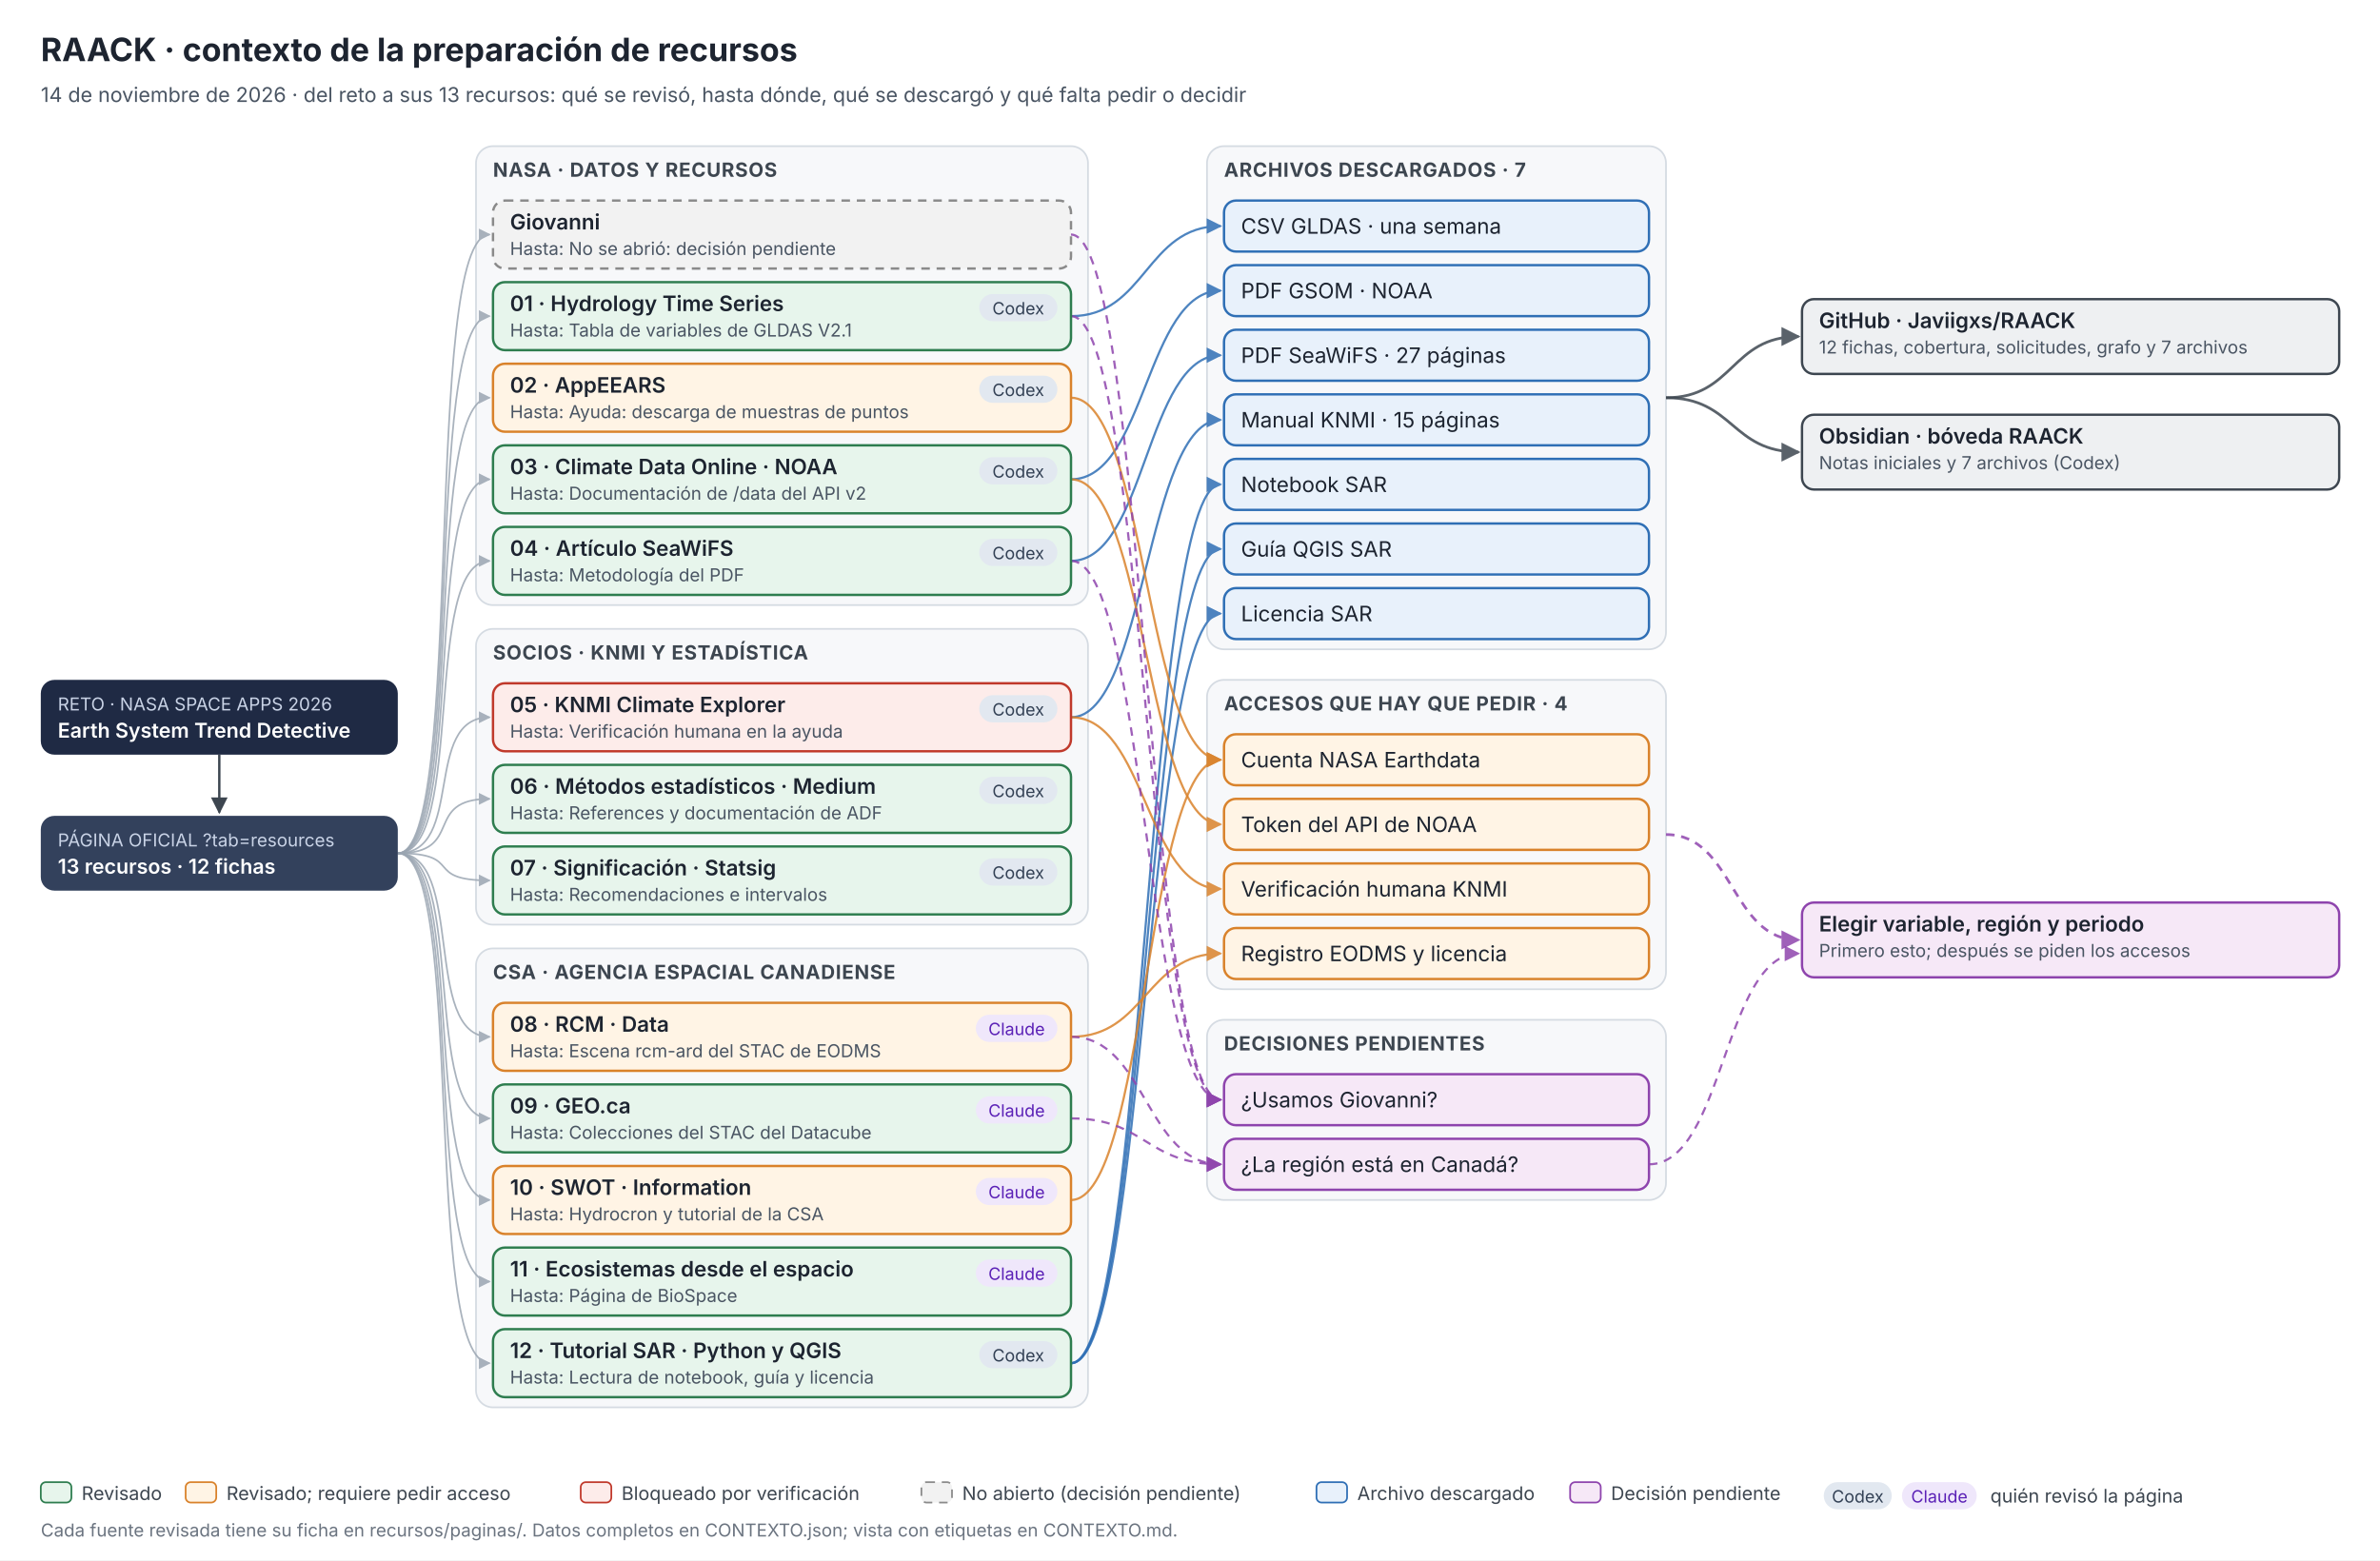
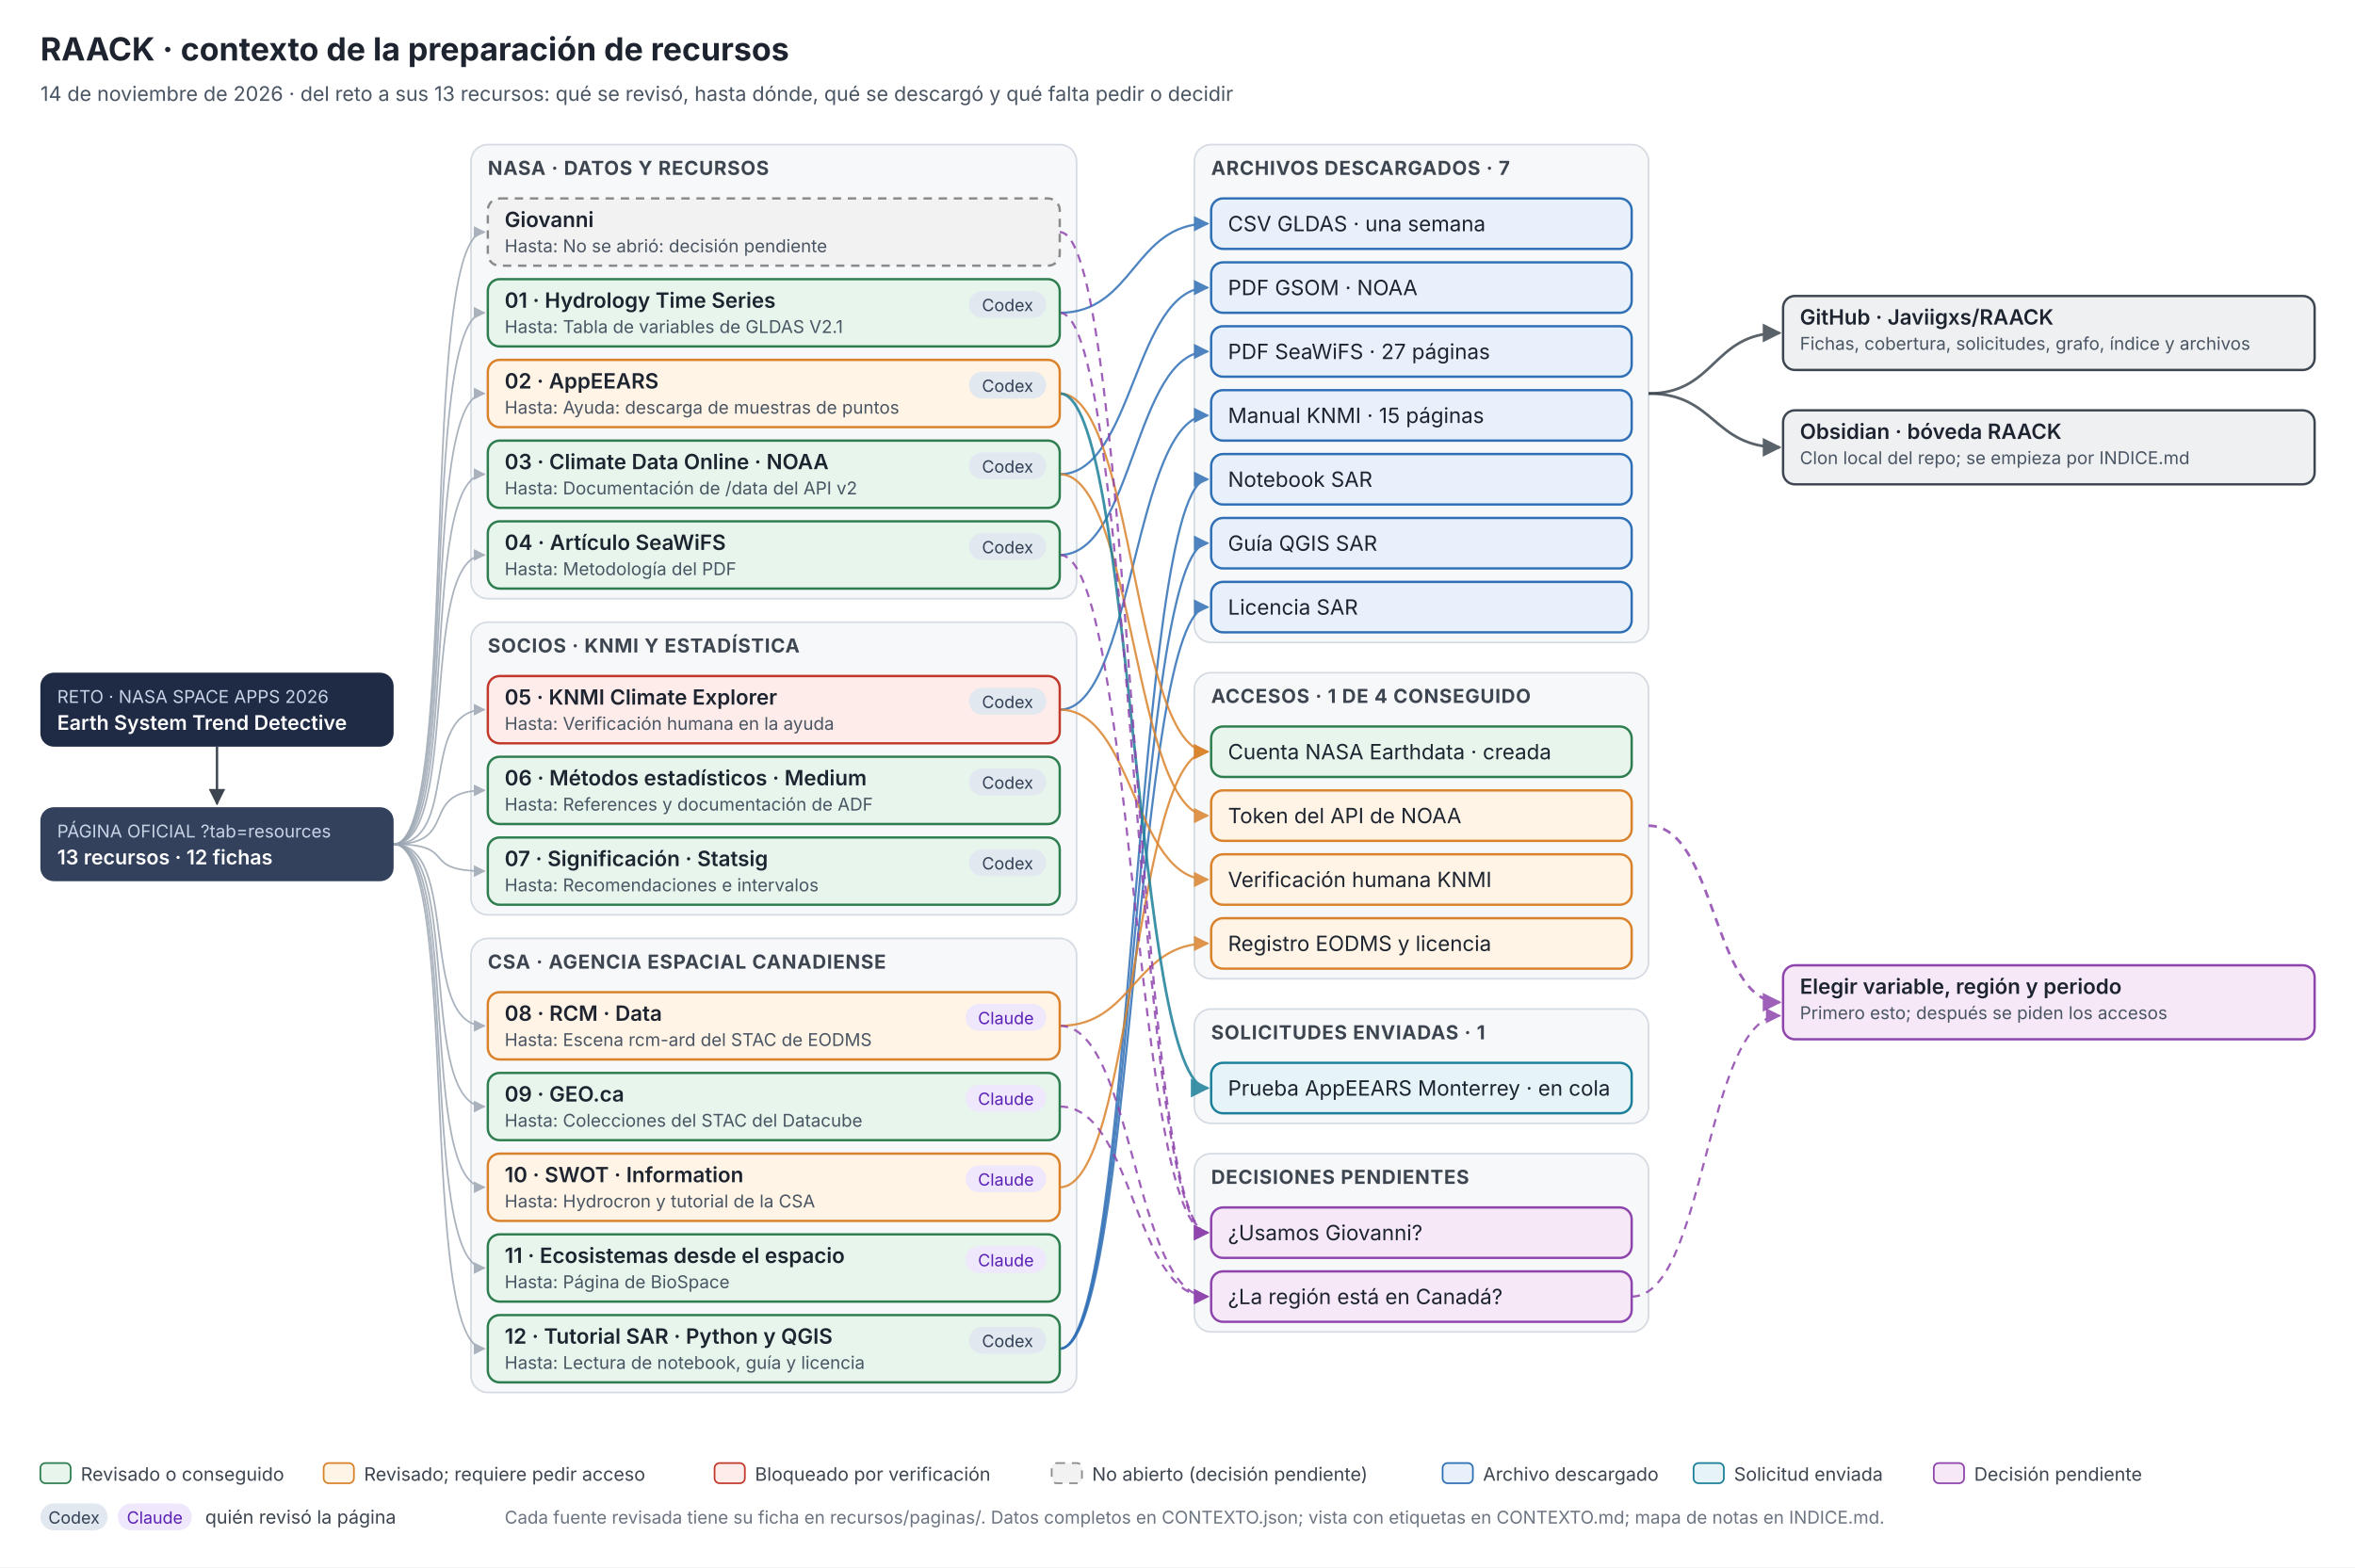
- <svg xmlns="http://www.w3.org/2000/svg" width="1400" height="918" viewBox="0 0 1400 918" font-family="Inter, 'Segoe UI', Helvetica, Arial, sans-serif">
+ <svg xmlns="http://www.w3.org/2000/svg" width="1400" height="932" viewBox="0 0 1400 932" font-family="Inter, 'Segoe UI', Helvetica, Arial, sans-serif">
  <defs>
+     <marker id="f-1b7f99" viewBox="0 0 10 10" refX="9" refY="5" markerWidth="7" markerHeight="7" orient="auto-start-reverse">
+       <path d="M0,0 L10,5 L0,10 z" fill="#1b7f99" />
+     </marker>
    <marker id="f-2f6fb5" viewBox="0 0 10 10" refX="9" refY="5" markerWidth="7" markerHeight="7" orient="auto-start-reverse">
      <path d="M0,0 L10,5 L0,10 z" fill="#2f6fb5" />
    </marker>
    <marker id="f-3d4650" viewBox="0 0 10 10" refX="9" refY="5" markerWidth="7" markerHeight="7" orient="auto-start-reverse">
      <path d="M0,0 L10,5 L0,10 z" fill="#3d4650" />
    </marker>
    <marker id="f-8e44ad" viewBox="0 0 10 10" refX="9" refY="5" markerWidth="7" markerHeight="7" orient="auto-start-reverse">
      <path d="M0,0 L10,5 L0,10 z" fill="#8e44ad" />
    </marker>
    <marker id="f-9aa5b1" viewBox="0 0 10 10" refX="9" refY="5" markerWidth="7" markerHeight="7" orient="auto-start-reverse">
      <path d="M0,0 L10,5 L0,10 z" fill="#9aa5b1" />
    </marker>
    <marker id="f-d9822b" viewBox="0 0 10 10" refX="9" refY="5" markerWidth="7" markerHeight="7" orient="auto-start-reverse">
      <path d="M0,0 L10,5 L0,10 z" fill="#d9822b" />
    </marker>
  </defs>
-   <rect width="1400" height="918" fill="#ffffff" />
+   <rect width="1400" height="932" fill="#ffffff" />
  <text x="24" y="36" font-size="19" font-weight="700" fill="#1d2430">RAACK · contexto de la preparación de recursos</text>
  <text x="24" y="60" font-size="12" fill="#4a5563">14 de noviembre de 2026 · del reto a sus 13 recursos: qué se revisó, hasta dónde, qué se descargó y qué falta pedir o decidir</text>
  <rect x="280" y="86" width="360" height="270" rx="10" fill="#f7f8fa" stroke="#d5dbe2" />
  <text x="290" y="104" font-size="11.5" font-weight="700" fill="#3d4650" letter-spacing="0.4">NASA · DATOS Y RECURSOS</text>
  <rect x="280" y="370" width="360" height="174" rx="10" fill="#f7f8fa" stroke="#d5dbe2" />
  <text x="290" y="388" font-size="11.5" font-weight="700" fill="#3d4650" letter-spacing="0.4">SOCIOS · KNMI Y ESTADÍSTICA</text>
  <rect x="280" y="558" width="360" height="270" rx="10" fill="#f7f8fa" stroke="#d5dbe2" />
  <text x="290" y="576" font-size="11.5" font-weight="700" fill="#3d4650" letter-spacing="0.4">CSA · AGENCIA ESPACIAL CANADIENSE</text>
  <rect x="710" y="86" width="270" height="296" rx="10" fill="#f7f8fa" stroke="#d5dbe2" />
  <text x="720" y="104" font-size="11.5" font-weight="700" fill="#3d4650" letter-spacing="0.4">ARCHIVOS DESCARGADOS · 7</text>
  <rect x="710" y="400" width="270" height="182" rx="10" fill="#f7f8fa" stroke="#d5dbe2" />
-   <text x="720" y="418" font-size="11.5" font-weight="700" fill="#3d4650" letter-spacing="0.4">ACCESOS QUE HAY QUE PEDIR · 4</text>
-   <rect x="710" y="600" width="270" height="106" rx="10" fill="#f7f8fa" stroke="#d5dbe2" />
-   <text x="720" y="618" font-size="11.5" font-weight="700" fill="#3d4650" letter-spacing="0.4">DECISIONES PENDIENTES</text>
+   <text x="720" y="418" font-size="11.5" font-weight="700" fill="#3d4650" letter-spacing="0.4">ACCESOS · 1 DE 4 CONSEGUIDO</text>
+   <rect x="710" y="600" width="270" height="68" rx="10" fill="#f7f8fa" stroke="#d5dbe2" />
+   <text x="720" y="618" font-size="11.5" font-weight="700" fill="#3d4650" letter-spacing="0.4">SOLICITUDES ENVIADAS · 1</text>
+   <rect x="710" y="686" width="270" height="106" rx="10" fill="#f7f8fa" stroke="#d5dbe2" />
+   <text x="720" y="704" font-size="11.5" font-weight="700" fill="#3d4650" letter-spacing="0.4">DECISIONES PENDIENTES</text>
  <path d="M129.0,444.0 L129.0,478.0" stroke="#3d4650" stroke-width="1.4" marker-end="url(#f-3d4650)" />
  <path d="M234.0,502.0 C274.0,502.0 248.0,138.0 288.0,138.0" fill="none" stroke="#9aa5b1" stroke-width="1.0" opacity="0.85" marker-end="url(#f-9aa5b1)" />
  <path d="M234.0,502.0 C274.0,502.0 248.0,186.0 288.0,186.0" fill="none" stroke="#9aa5b1" stroke-width="1.0" opacity="0.85" marker-end="url(#f-9aa5b1)" />
  <path d="M234.0,502.0 C274.0,502.0 248.0,234.0 288.0,234.0" fill="none" stroke="#9aa5b1" stroke-width="1.0" opacity="0.85" marker-end="url(#f-9aa5b1)" />
  <path d="M234.0,502.0 C274.0,502.0 248.0,282.0 288.0,282.0" fill="none" stroke="#9aa5b1" stroke-width="1.0" opacity="0.85" marker-end="url(#f-9aa5b1)" />
  <path d="M234.0,502.0 C274.0,502.0 248.0,330.0 288.0,330.0" fill="none" stroke="#9aa5b1" stroke-width="1.0" opacity="0.85" marker-end="url(#f-9aa5b1)" />
  <path d="M234.0,502.0 C274.0,502.0 248.0,422.0 288.0,422.0" fill="none" stroke="#9aa5b1" stroke-width="1.0" opacity="0.85" marker-end="url(#f-9aa5b1)" />
  <path d="M234.0,502.0 C274.0,502.0 248.0,470.0 288.0,470.0" fill="none" stroke="#9aa5b1" stroke-width="1.0" opacity="0.85" marker-end="url(#f-9aa5b1)" />
  <path d="M234.0,502.0 C274.0,502.0 248.0,518.0 288.0,518.0" fill="none" stroke="#9aa5b1" stroke-width="1.0" opacity="0.85" marker-end="url(#f-9aa5b1)" />
  <path d="M234.0,502.0 C274.0,502.0 248.0,610.0 288.0,610.0" fill="none" stroke="#9aa5b1" stroke-width="1.0" opacity="0.85" marker-end="url(#f-9aa5b1)" />
  <path d="M234.0,502.0 C274.0,502.0 248.0,658.0 288.0,658.0" fill="none" stroke="#9aa5b1" stroke-width="1.0" opacity="0.85" marker-end="url(#f-9aa5b1)" />
  <path d="M234.0,502.0 C274.0,502.0 248.0,706.0 288.0,706.0" fill="none" stroke="#9aa5b1" stroke-width="1.0" opacity="0.85" marker-end="url(#f-9aa5b1)" />
  <path d="M234.0,502.0 C274.0,502.0 248.0,754.0 288.0,754.0" fill="none" stroke="#9aa5b1" stroke-width="1.0" opacity="0.85" marker-end="url(#f-9aa5b1)" />
  <path d="M234.0,502.0 C274.0,502.0 248.0,802.0 288.0,802.0" fill="none" stroke="#9aa5b1" stroke-width="1.0" opacity="0.85" marker-end="url(#f-9aa5b1)" />
  <path d="M630.0,186.0 C674.0,186.0 674.0,133.0 718.0,133.0" fill="none" stroke="#2f6fb5" stroke-width="1.3" opacity="0.85" marker-end="url(#f-2f6fb5)" />
  <path d="M630.0,282.0 C674.0,282.0 674.0,171.0 718.0,171.0" fill="none" stroke="#2f6fb5" stroke-width="1.3" opacity="0.85" marker-end="url(#f-2f6fb5)" />
  <path d="M630.0,330.0 C674.0,330.0 674.0,209.0 718.0,209.0" fill="none" stroke="#2f6fb5" stroke-width="1.3" opacity="0.85" marker-end="url(#f-2f6fb5)" />
  <path d="M630.0,422.0 C674.0,422.0 674.0,247.0 718.0,247.0" fill="none" stroke="#2f6fb5" stroke-width="1.3" opacity="0.85" marker-end="url(#f-2f6fb5)" />
  <path d="M630.0,802.0 C674.0,802.0 674.0,285.0 718.0,285.0" fill="none" stroke="#2f6fb5" stroke-width="1.3" opacity="0.85" marker-end="url(#f-2f6fb5)" />
  <path d="M630.0,802.0 C674.0,802.0 674.0,323.0 718.0,323.0" fill="none" stroke="#2f6fb5" stroke-width="1.3" opacity="0.85" marker-end="url(#f-2f6fb5)" />
  <path d="M630.0,802.0 C674.0,802.0 674.0,361.0 718.0,361.0" fill="none" stroke="#2f6fb5" stroke-width="1.3" opacity="0.85" marker-end="url(#f-2f6fb5)" />
  <path d="M630.0,234.0 C674.0,234.0 674.0,447.0 718.0,447.0" fill="none" stroke="#d9822b" stroke-width="1.3" opacity="0.85" marker-end="url(#f-d9822b)" />
  <path d="M630.0,706.0 C674.0,706.0 674.0,447.0 718.0,447.0" fill="none" stroke="#d9822b" stroke-width="1.3" opacity="0.85" marker-end="url(#f-d9822b)" />
  <path d="M630.0,282.0 C674.0,282.0 674.0,485.0 718.0,485.0" fill="none" stroke="#d9822b" stroke-width="1.3" opacity="0.85" marker-end="url(#f-d9822b)" />
  <path d="M630.0,422.0 C674.0,422.0 674.0,523.0 718.0,523.0" fill="none" stroke="#d9822b" stroke-width="1.3" opacity="0.85" marker-end="url(#f-d9822b)" />
  <path d="M630.0,610.0 C674.0,610.0 674.0,561.0 718.0,561.0" fill="none" stroke="#d9822b" stroke-width="1.3" opacity="0.85" marker-end="url(#f-d9822b)" />
-   <path d="M630.0,138.0 C674.0,138.0 674.0,647.0 718.0,647.0" fill="none" stroke="#8e44ad" stroke-width="1.3" opacity="0.85" stroke-dasharray="5 4" marker-end="url(#f-8e44ad)" />
-   <path d="M630.0,186.0 C674.0,186.0 674.0,647.0 718.0,647.0" fill="none" stroke="#8e44ad" stroke-width="1.3" opacity="0.85" stroke-dasharray="5 4" marker-end="url(#f-8e44ad)" />
-   <path d="M630.0,330.0 C674.0,330.0 674.0,647.0 718.0,647.0" fill="none" stroke="#8e44ad" stroke-width="1.3" opacity="0.85" stroke-dasharray="5 4" marker-end="url(#f-8e44ad)" />
-   <path d="M630.0,610.0 C674.0,610.0 674.0,685.0 718.0,685.0" fill="none" stroke="#8e44ad" stroke-width="1.3" opacity="0.85" stroke-dasharray="5 4" marker-end="url(#f-8e44ad)" />
-   <path d="M630.0,658.0 C674.0,658.0 674.0,685.0 718.0,685.0" fill="none" stroke="#8e44ad" stroke-width="1.3" opacity="0.85" stroke-dasharray="5 4" marker-end="url(#f-8e44ad)" />
+   <path d="M630.0,234.0 C674.0,234.0 674.0,647.0 718.0,647.0" fill="none" stroke="#1b7f99" stroke-width="1.6" opacity="0.85" marker-end="url(#f-1b7f99)" />
+   <path d="M630.0,138.0 C674.0,138.0 674.0,733.0 718.0,733.0" fill="none" stroke="#8e44ad" stroke-width="1.3" opacity="0.85" stroke-dasharray="5 4" marker-end="url(#f-8e44ad)" />
+   <path d="M630.0,186.0 C674.0,186.0 674.0,733.0 718.0,733.0" fill="none" stroke="#8e44ad" stroke-width="1.3" opacity="0.85" stroke-dasharray="5 4" marker-end="url(#f-8e44ad)" />
+   <path d="M630.0,330.0 C674.0,330.0 674.0,733.0 718.0,733.0" fill="none" stroke="#8e44ad" stroke-width="1.3" opacity="0.85" stroke-dasharray="5 4" marker-end="url(#f-8e44ad)" />
+   <path d="M630.0,610.0 C674.0,610.0 674.0,771.0 718.0,771.0" fill="none" stroke="#8e44ad" stroke-width="1.3" opacity="0.85" stroke-dasharray="5 4" marker-end="url(#f-8e44ad)" />
+   <path d="M630.0,658.0 C674.0,658.0 674.0,771.0 718.0,771.0" fill="none" stroke="#8e44ad" stroke-width="1.3" opacity="0.85" stroke-dasharray="5 4" marker-end="url(#f-8e44ad)" />
  <path d="M980.0,234.0 C1020.0,234.0 1018.0,198.0 1058.0,198.0" fill="none" stroke="#3d4650" stroke-width="1.6" opacity="0.85" marker-end="url(#f-3d4650)" />
  <path d="M980.0,234.0 C1020.0,234.0 1018.0,266.0 1058.0,266.0" fill="none" stroke="#3d4650" stroke-width="1.6" opacity="0.85" marker-end="url(#f-3d4650)" />
-   <path d="M980.0,491.0 C1020.0,491.0 1018.0,553.0 1058.0,553.0" fill="none" stroke="#8e44ad" stroke-width="1.6" opacity="0.85" stroke-dasharray="5 4" marker-end="url(#f-8e44ad)" />
-   <path d="M970.0,685.0 C1014.0,685.0 1014.0,561.0 1058.0,561.0" fill="none" stroke="#8e44ad" stroke-width="1.3" opacity="0.85" stroke-dasharray="5 4" marker-end="url(#f-8e44ad)" />
+   <path d="M980.0,491.0 C1020.0,491.0 1018.0,596.0 1058.0,596.0" fill="none" stroke="#8e44ad" stroke-width="1.6" opacity="0.85" stroke-dasharray="5 4" marker-end="url(#f-8e44ad)" />
+   <path d="M970.0,771.0 C1014.0,771.0 1014.0,604.0 1058.0,604.0" fill="none" stroke="#8e44ad" stroke-width="1.3" opacity="0.85" stroke-dasharray="5 4" marker-end="url(#f-8e44ad)" />
  <rect x="290" y="118" width="340" height="40" rx="7" fill="#f2f2f2" stroke="#8a8a8a" stroke-width="1.4" stroke-dasharray="5 4" />
  <text x="300" y="135" font-size="12.5" font-weight="600" fill="#1d2430">Giovanni</text>
  <text x="300" y="150" font-size="10.5" fill="#4a5563">Hasta: No se abrió: decisión pendiente</text>
  <rect x="290" y="166" width="340" height="40" rx="7" fill="#e7f5ec" stroke="#2e7d4f" stroke-width="1.4" />
  <text x="300" y="183" font-size="12.5" font-weight="600" fill="#1d2430">01 · Hydrology Time Series</text>
  <text x="300" y="198" font-size="10.5" fill="#4a5563">Hasta: Tabla de variables de GLDAS V2.1</text>
  <rect x="576" y="173" width="46" height="16" rx="8" fill="#e2e8f0" />
  <text x="599.0" y="185" font-size="10" text-anchor="middle" fill="#334155">Codex</text>
  <rect x="290" y="214" width="340" height="40" rx="7" fill="#fff4e5" stroke="#d9822b" stroke-width="1.4" />
  <text x="300" y="231" font-size="12.5" font-weight="600" fill="#1d2430">02 · AppEEARS</text>
  <text x="300" y="246" font-size="10.5" fill="#4a5563">Hasta: Ayuda: descarga de muestras de puntos</text>
  <rect x="576" y="221" width="46" height="16" rx="8" fill="#e2e8f0" />
  <text x="599.0" y="233" font-size="10" text-anchor="middle" fill="#334155">Codex</text>
  <rect x="290" y="262" width="340" height="40" rx="7" fill="#e7f5ec" stroke="#2e7d4f" stroke-width="1.4" />
  <text x="300" y="279" font-size="12.5" font-weight="600" fill="#1d2430">03 · Climate Data Online · NOAA</text>
  <text x="300" y="294" font-size="10.5" fill="#4a5563">Hasta: Documentación de /data del API v2</text>
  <rect x="576" y="269" width="46" height="16" rx="8" fill="#e2e8f0" />
  <text x="599.0" y="281" font-size="10" text-anchor="middle" fill="#334155">Codex</text>
  <rect x="290" y="310" width="340" height="40" rx="7" fill="#e7f5ec" stroke="#2e7d4f" stroke-width="1.4" />
  <text x="300" y="327" font-size="12.5" font-weight="600" fill="#1d2430">04 · Artículo SeaWiFS</text>
  <text x="300" y="342" font-size="10.5" fill="#4a5563">Hasta: Metodología del PDF</text>
  <rect x="576" y="317" width="46" height="16" rx="8" fill="#e2e8f0" />
  <text x="599.0" y="329" font-size="10" text-anchor="middle" fill="#334155">Codex</text>
  <rect x="290" y="402" width="340" height="40" rx="7" fill="#fdecea" stroke="#c0392b" stroke-width="1.4" />
  <text x="300" y="419" font-size="12.5" font-weight="600" fill="#1d2430">05 · KNMI Climate Explorer</text>
  <text x="300" y="434" font-size="10.5" fill="#4a5563">Hasta: Verificación humana en la ayuda</text>
  <rect x="576" y="409" width="46" height="16" rx="8" fill="#e2e8f0" />
  <text x="599.0" y="421" font-size="10" text-anchor="middle" fill="#334155">Codex</text>
  <rect x="290" y="450" width="340" height="40" rx="7" fill="#e7f5ec" stroke="#2e7d4f" stroke-width="1.4" />
  <text x="300" y="467" font-size="12.5" font-weight="600" fill="#1d2430">06 · Métodos estadísticos · Medium</text>
  <text x="300" y="482" font-size="10.5" fill="#4a5563">Hasta: References y documentación de ADF</text>
  <rect x="576" y="457" width="46" height="16" rx="8" fill="#e2e8f0" />
  <text x="599.0" y="469" font-size="10" text-anchor="middle" fill="#334155">Codex</text>
  <rect x="290" y="498" width="340" height="40" rx="7" fill="#e7f5ec" stroke="#2e7d4f" stroke-width="1.4" />
  <text x="300" y="515" font-size="12.5" font-weight="600" fill="#1d2430">07 · Significación · Statsig</text>
  <text x="300" y="530" font-size="10.5" fill="#4a5563">Hasta: Recomendaciones e intervalos</text>
  <rect x="576" y="505" width="46" height="16" rx="8" fill="#e2e8f0" />
  <text x="599.0" y="517" font-size="10" text-anchor="middle" fill="#334155">Codex</text>
  <rect x="290" y="590" width="340" height="40" rx="7" fill="#fff4e5" stroke="#d9822b" stroke-width="1.4" />
  <text x="300" y="607" font-size="12.5" font-weight="600" fill="#1d2430">08 · RCM · Data</text>
  <text x="300" y="622" font-size="10.5" fill="#4a5563">Hasta: Escena rcm-ard del STAC de EODMS</text>
  <rect x="574" y="597" width="48" height="16" rx="8" fill="#efe7fb" />
  <text x="598.0" y="609" font-size="10" text-anchor="middle" fill="#5b21b6">Claude</text>
  <rect x="290" y="638" width="340" height="40" rx="7" fill="#e7f5ec" stroke="#2e7d4f" stroke-width="1.4" />
  <text x="300" y="655" font-size="12.5" font-weight="600" fill="#1d2430">09 · GEO.ca</text>
  <text x="300" y="670" font-size="10.5" fill="#4a5563">Hasta: Colecciones del STAC del Datacube</text>
  <rect x="574" y="645" width="48" height="16" rx="8" fill="#efe7fb" />
  <text x="598.0" y="657" font-size="10" text-anchor="middle" fill="#5b21b6">Claude</text>
  <rect x="290" y="686" width="340" height="40" rx="7" fill="#fff4e5" stroke="#d9822b" stroke-width="1.4" />
  <text x="300" y="703" font-size="12.5" font-weight="600" fill="#1d2430">10 · SWOT · Information</text>
  <text x="300" y="718" font-size="10.5" fill="#4a5563">Hasta: Hydrocron y tutorial de la CSA</text>
  <rect x="574" y="693" width="48" height="16" rx="8" fill="#efe7fb" />
  <text x="598.0" y="705" font-size="10" text-anchor="middle" fill="#5b21b6">Claude</text>
  <rect x="290" y="734" width="340" height="40" rx="7" fill="#e7f5ec" stroke="#2e7d4f" stroke-width="1.4" />
  <text x="300" y="751" font-size="12.5" font-weight="600" fill="#1d2430">11 · Ecosistemas desde el espacio</text>
  <text x="300" y="766" font-size="10.5" fill="#4a5563">Hasta: Página de BioSpace</text>
  <rect x="574" y="741" width="48" height="16" rx="8" fill="#efe7fb" />
  <text x="598.0" y="753" font-size="10" text-anchor="middle" fill="#5b21b6">Claude</text>
  <rect x="290" y="782" width="340" height="40" rx="7" fill="#e7f5ec" stroke="#2e7d4f" stroke-width="1.4" />
  <text x="300" y="799" font-size="12.5" font-weight="600" fill="#1d2430">12 · Tutorial SAR · Python y QGIS</text>
  <text x="300" y="814" font-size="10.5" fill="#4a5563">Hasta: Lectura de notebook, guía y licencia</text>
  <rect x="576" y="789" width="46" height="16" rx="8" fill="#e2e8f0" />
  <text x="599.0" y="801" font-size="10" text-anchor="middle" fill="#334155">Codex</text>
  <rect x="24" y="400.0" width="210" height="44" rx="8" fill="#1f2a44" />
  <text x="34" y="418.0" font-size="10.5" fill="#c9d3e6">RETO · NASA SPACE APPS 2026</text>
  <text x="34" y="434.0" font-size="12" font-weight="600" fill="#ffffff">Earth System Trend Detective</text>
  <rect x="24" y="480.0" width="210" height="44" rx="8" fill="#33415c" />
  <text x="34" y="498.0" font-size="10.5" fill="#c9d3e6">PÁGINA OFICIAL ?tab=resources</text>
  <text x="34" y="514.0" font-size="12" font-weight="600" fill="#ffffff">13 recursos · 12 fichas</text>
  <rect x="720" y="118" width="250" height="30" rx="7" fill="#e8f1fb" stroke="#2f6fb5" stroke-width="1.4" />
  <text x="730" y="137.5" font-size="12.5" fill="#1d2430">CSV GLDAS · una semana</text>
  <rect x="720" y="156" width="250" height="30" rx="7" fill="#e8f1fb" stroke="#2f6fb5" stroke-width="1.4" />
  <text x="730" y="175.5" font-size="12.5" fill="#1d2430">PDF GSOM · NOAA</text>
  <rect x="720" y="194" width="250" height="30" rx="7" fill="#e8f1fb" stroke="#2f6fb5" stroke-width="1.4" />
  <text x="730" y="213.5" font-size="12.5" fill="#1d2430">PDF SeaWiFS · 27 páginas</text>
  <rect x="720" y="232" width="250" height="30" rx="7" fill="#e8f1fb" stroke="#2f6fb5" stroke-width="1.4" />
  <text x="730" y="251.5" font-size="12.5" fill="#1d2430">Manual KNMI · 15 páginas</text>
  <rect x="720" y="270" width="250" height="30" rx="7" fill="#e8f1fb" stroke="#2f6fb5" stroke-width="1.4" />
  <text x="730" y="289.5" font-size="12.5" fill="#1d2430">Notebook SAR</text>
  <rect x="720" y="308" width="250" height="30" rx="7" fill="#e8f1fb" stroke="#2f6fb5" stroke-width="1.4" />
  <text x="730" y="327.5" font-size="12.5" fill="#1d2430">Guía QGIS SAR</text>
  <rect x="720" y="346" width="250" height="30" rx="7" fill="#e8f1fb" stroke="#2f6fb5" stroke-width="1.4" />
  <text x="730" y="365.5" font-size="12.5" fill="#1d2430">Licencia SAR</text>
-   <rect x="720" y="432" width="250" height="30" rx="7" fill="#fff4e5" stroke="#d9822b" stroke-width="1.4" />
-   <text x="730" y="451.5" font-size="12.5" fill="#1d2430">Cuenta NASA Earthdata</text>
+   <rect x="720" y="432" width="250" height="30" rx="7" fill="#e7f5ec" stroke="#2e7d4f" stroke-width="1.4" />
+   <text x="730" y="451.5" font-size="12.5" fill="#1d2430">Cuenta NASA Earthdata · creada</text>
  <rect x="720" y="470" width="250" height="30" rx="7" fill="#fff4e5" stroke="#d9822b" stroke-width="1.4" />
  <text x="730" y="489.5" font-size="12.5" fill="#1d2430">Token del API de NOAA</text>
  <rect x="720" y="508" width="250" height="30" rx="7" fill="#fff4e5" stroke="#d9822b" stroke-width="1.4" />
  <text x="730" y="527.5" font-size="12.5" fill="#1d2430">Verificación humana KNMI</text>
  <rect x="720" y="546" width="250" height="30" rx="7" fill="#fff4e5" stroke="#d9822b" stroke-width="1.4" />
  <text x="730" y="565.5" font-size="12.5" fill="#1d2430">Registro EODMS y licencia</text>
-   <rect x="720" y="632" width="250" height="30" rx="7" fill="#f6e8f7" stroke="#8e44ad" stroke-width="1.4" />
-   <text x="730" y="651.5" font-size="12.5" fill="#1d2430">¿Usamos Giovanni?</text>
-   <rect x="720" y="670" width="250" height="30" rx="7" fill="#f6e8f7" stroke="#8e44ad" stroke-width="1.4" />
-   <text x="730" y="689.5" font-size="12.5" fill="#1d2430">¿La región está en Canadá?</text>
+   <rect x="720" y="632" width="250" height="30" rx="7" fill="#e6f4f8" stroke="#1b7f99" stroke-width="1.4" />
+   <text x="730" y="651.5" font-size="12.5" fill="#1d2430">Prueba AppEEARS Monterrey · en cola</text>
+   <rect x="720" y="718" width="250" height="30" rx="7" fill="#f6e8f7" stroke="#8e44ad" stroke-width="1.4" />
+   <text x="730" y="737.5" font-size="12.5" fill="#1d2430">¿Usamos Giovanni?</text>
+   <rect x="720" y="756" width="250" height="30" rx="7" fill="#f6e8f7" stroke="#8e44ad" stroke-width="1.4" />
+   <text x="730" y="775.5" font-size="12.5" fill="#1d2430">¿La región está en Canadá?</text>
  <rect x="1060" y="176.0" width="316" height="44" rx="7" fill="#eef0f2" stroke="#3d4650" stroke-width="1.4" />
  <text x="1070" y="193.0" font-size="12.5" font-weight="600" fill="#1d2430">GitHub · Javiigxs/RAACK</text>
-   <text x="1070" y="208.0" font-size="10.5" fill="#4a5563">12 fichas, cobertura, solicitudes, grafo y 7 archivos</text>
+   <text x="1070" y="208.0" font-size="10.5" fill="#4a5563">Fichas, cobertura, solicitudes, grafo, índice y archivos</text>
  <rect x="1060" y="244.0" width="316" height="44" rx="7" fill="#eef0f2" stroke="#3d4650" stroke-width="1.4" />
  <text x="1070" y="261.0" font-size="12.5" font-weight="600" fill="#1d2430">Obsidian · bóveda RAACK</text>
-   <text x="1070" y="276.0" font-size="10.5" fill="#4a5563">Notas iniciales y 7 archivos (Codex)</text>
-   <rect x="1060" y="531.0" width="316" height="44" rx="7" fill="#f6e8f7" stroke="#8e44ad" stroke-width="1.4" />
-   <text x="1070" y="548.0" font-size="12.5" font-weight="600" fill="#1d2430">Elegir variable, región y periodo</text>
-   <text x="1070" y="563.0" font-size="10.5" fill="#4a5563">Primero esto; después se piden los accesos</text>
-   <rect x="24" y="872" width="18" height="12" rx="3" fill="#e7f5ec" stroke="#2e7d4f" />
-   <text x="48" y="882.5" font-size="11" fill="#3d4650">Revisado</text>
-   <rect x="109.2" y="872" width="18" height="12" rx="3" fill="#fff4e5" stroke="#d9822b" />
-   <text x="133.2" y="882.5" font-size="11" fill="#3d4650">Revisado; requiere pedir acceso</text>
-   <rect x="341.6" y="872" width="18" height="12" rx="3" fill="#fdecea" stroke="#c0392b" />
-   <text x="365.6" y="882.5" font-size="11" fill="#3d4650">Bloqueado por verificación</text>
-   <rect x="542.0" y="872" width="18" height="12" rx="3" fill="#f2f2f2" stroke="#8a8a8a" stroke-dasharray="5 4" />
-   <text x="566.0" y="882.5" font-size="11" fill="#3d4650">No abierto (decisión pendiente)</text>
-   <rect x="774.4" y="872" width="18" height="12" rx="3" fill="#e8f1fb" stroke="#2f6fb5" />
-   <text x="798.4" y="882.5" font-size="11" fill="#3d4650">Archivo descargado</text>
-   <rect x="923.6" y="872" width="18" height="12" rx="3" fill="#f6e8f7" stroke="#8e44ad" />
-   <text x="947.6" y="882.5" font-size="11" fill="#3d4650">Decisión pendiente</text>
-   <rect x="1072.8" y="872" width="40" height="16" rx="8" fill="#e2e8f0" />
-   <text x="1092.8" y="884" font-size="10" text-anchor="middle" fill="#334155">Codex</text>
-   <rect x="1118.8" y="872" width="44" height="16" rx="8" fill="#efe7fb" />
-   <text x="1140.8" y="884" font-size="10" text-anchor="middle" fill="#5b21b6">Claude</text>
-   <text x="1170.8" y="884" font-size="11" fill="#3d4650">quién revisó la página</text>
-   <text x="24" y="904" font-size="10.5" fill="#6b7480">Cada fuente revisada tiene su ficha en recursos/paginas/. Datos completos en CONTEXTO.json; vista con etiquetas en CONTEXTO.md.</text>
+   <text x="1070" y="276.0" font-size="10.5" fill="#4a5563">Clon local del repo; se empieza por INDICE.md</text>
+   <rect x="1060" y="574.0" width="316" height="44" rx="7" fill="#f6e8f7" stroke="#8e44ad" stroke-width="1.4" />
+   <text x="1070" y="591.0" font-size="12.5" font-weight="600" fill="#1d2430">Elegir variable, región y periodo</text>
+   <text x="1070" y="606.0" font-size="10.5" fill="#4a5563">Primero esto; después se piden los accesos</text>
+   <rect x="24" y="870" width="18" height="12" rx="3" fill="#e7f5ec" stroke="#2e7d4f" />
+   <text x="48" y="880.5" font-size="11" fill="#3d4650">Revisado o conseguido</text>
+   <rect x="192.4" y="870" width="18" height="12" rx="3" fill="#fff4e5" stroke="#d9822b" />
+   <text x="216.4" y="880.5" font-size="11" fill="#3d4650">Revisado; requiere pedir acceso</text>
+   <rect x="424.8" y="870" width="18" height="12" rx="3" fill="#fdecea" stroke="#c0392b" />
+   <text x="448.8" y="880.5" font-size="11" fill="#3d4650">Bloqueado por verificación</text>
+   <rect x="625.2" y="870" width="18" height="12" rx="3" fill="#f2f2f2" stroke="#8a8a8a" stroke-dasharray="5 4" />
+   <text x="649.2" y="880.5" font-size="11" fill="#3d4650">No abierto (decisión pendiente)</text>
+   <rect x="857.6" y="870" width="18" height="12" rx="3" fill="#e8f1fb" stroke="#2f6fb5" />
+   <text x="881.6" y="880.5" font-size="11" fill="#3d4650">Archivo descargado</text>
+   <rect x="1006.8" y="870" width="18" height="12" rx="3" fill="#e6f4f8" stroke="#1b7f99" />
+   <text x="1030.8" y="880.5" font-size="11" fill="#3d4650">Solicitud enviada</text>
+   <rect x="1149.6" y="870" width="18" height="12" rx="3" fill="#f6e8f7" stroke="#8e44ad" />
+   <text x="1173.6" y="880.5" font-size="11" fill="#3d4650">Decisión pendiente</text>
+   <rect x="24" y="894" width="40" height="16" rx="8" fill="#e2e8f0" />
+   <text x="44" y="906" font-size="10" text-anchor="middle" fill="#334155">Codex</text>
+   <rect x="70" y="894" width="44" height="16" rx="8" fill="#efe7fb" />
+   <text x="92" y="906" font-size="10" text-anchor="middle" fill="#5b21b6">Claude</text>
+   <text x="122" y="906" font-size="11" fill="#3d4650">quién revisó la página</text>
+   <text x="300" y="906" font-size="10.5" fill="#6b7480">Cada fuente revisada tiene su ficha en recursos/paginas/. Datos completos en CONTEXTO.json; vista con etiquetas en CONTEXTO.md; mapa de notas en INDICE.md.</text>
</svg>
